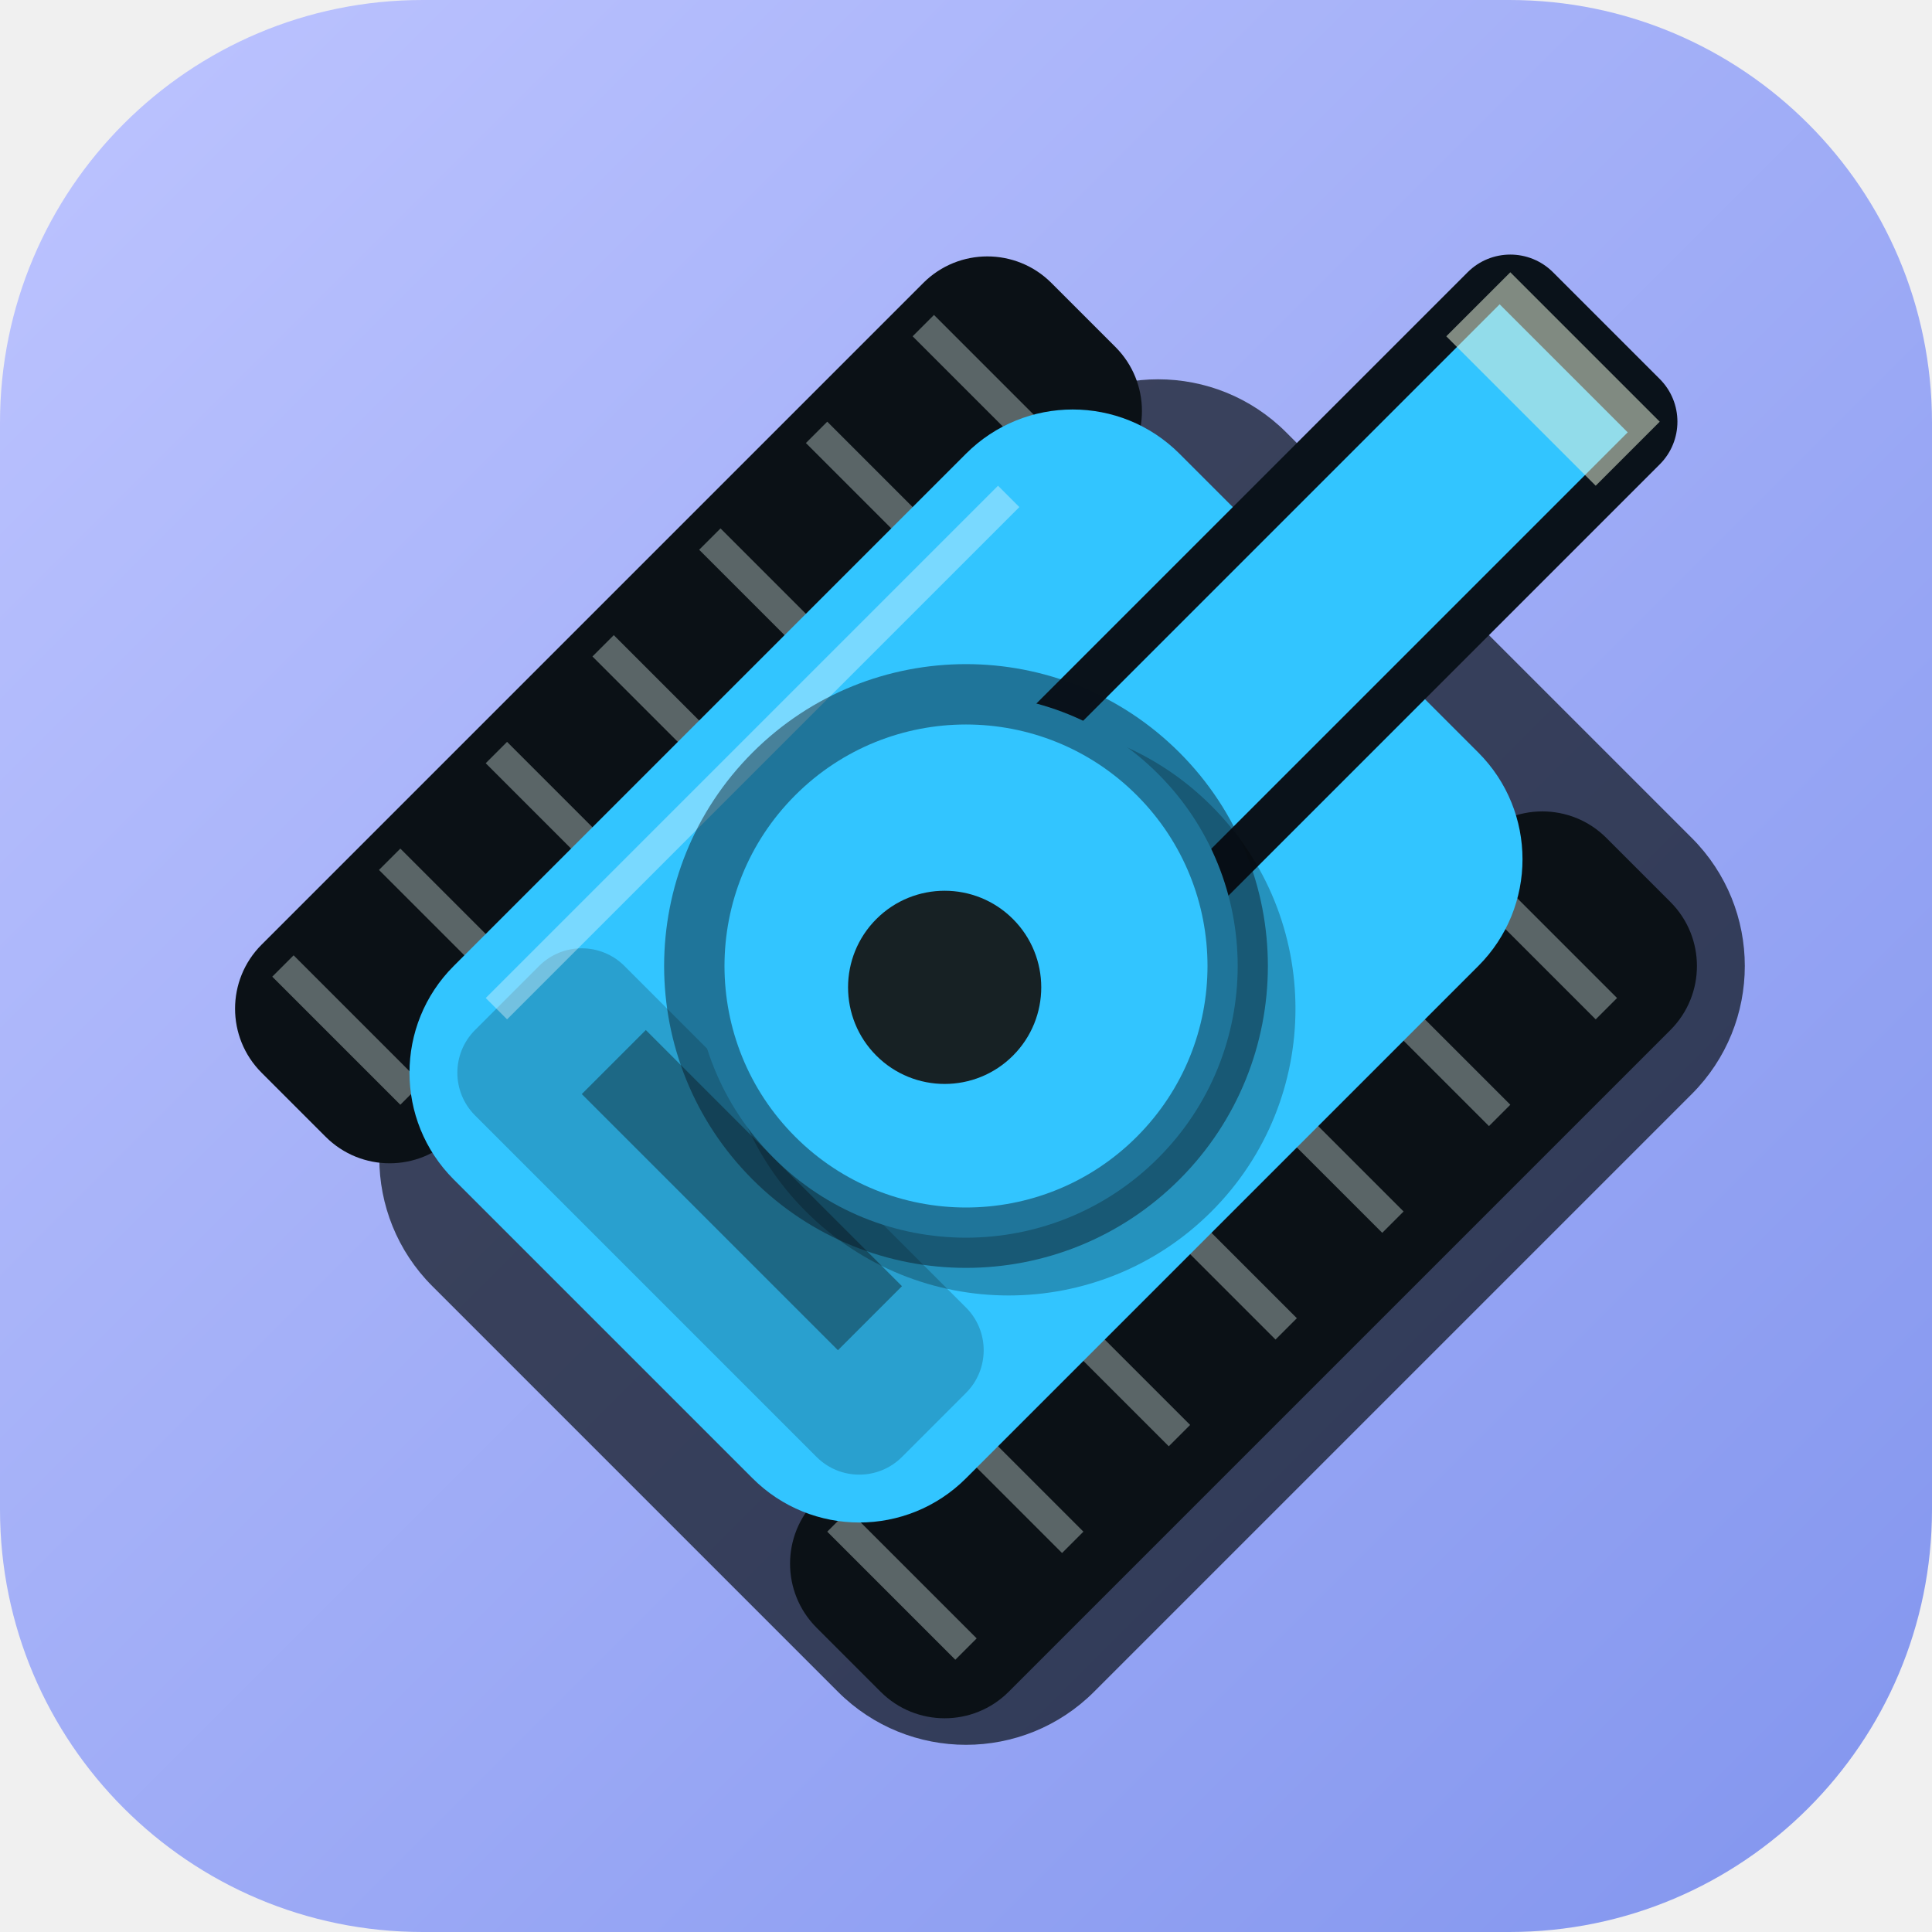
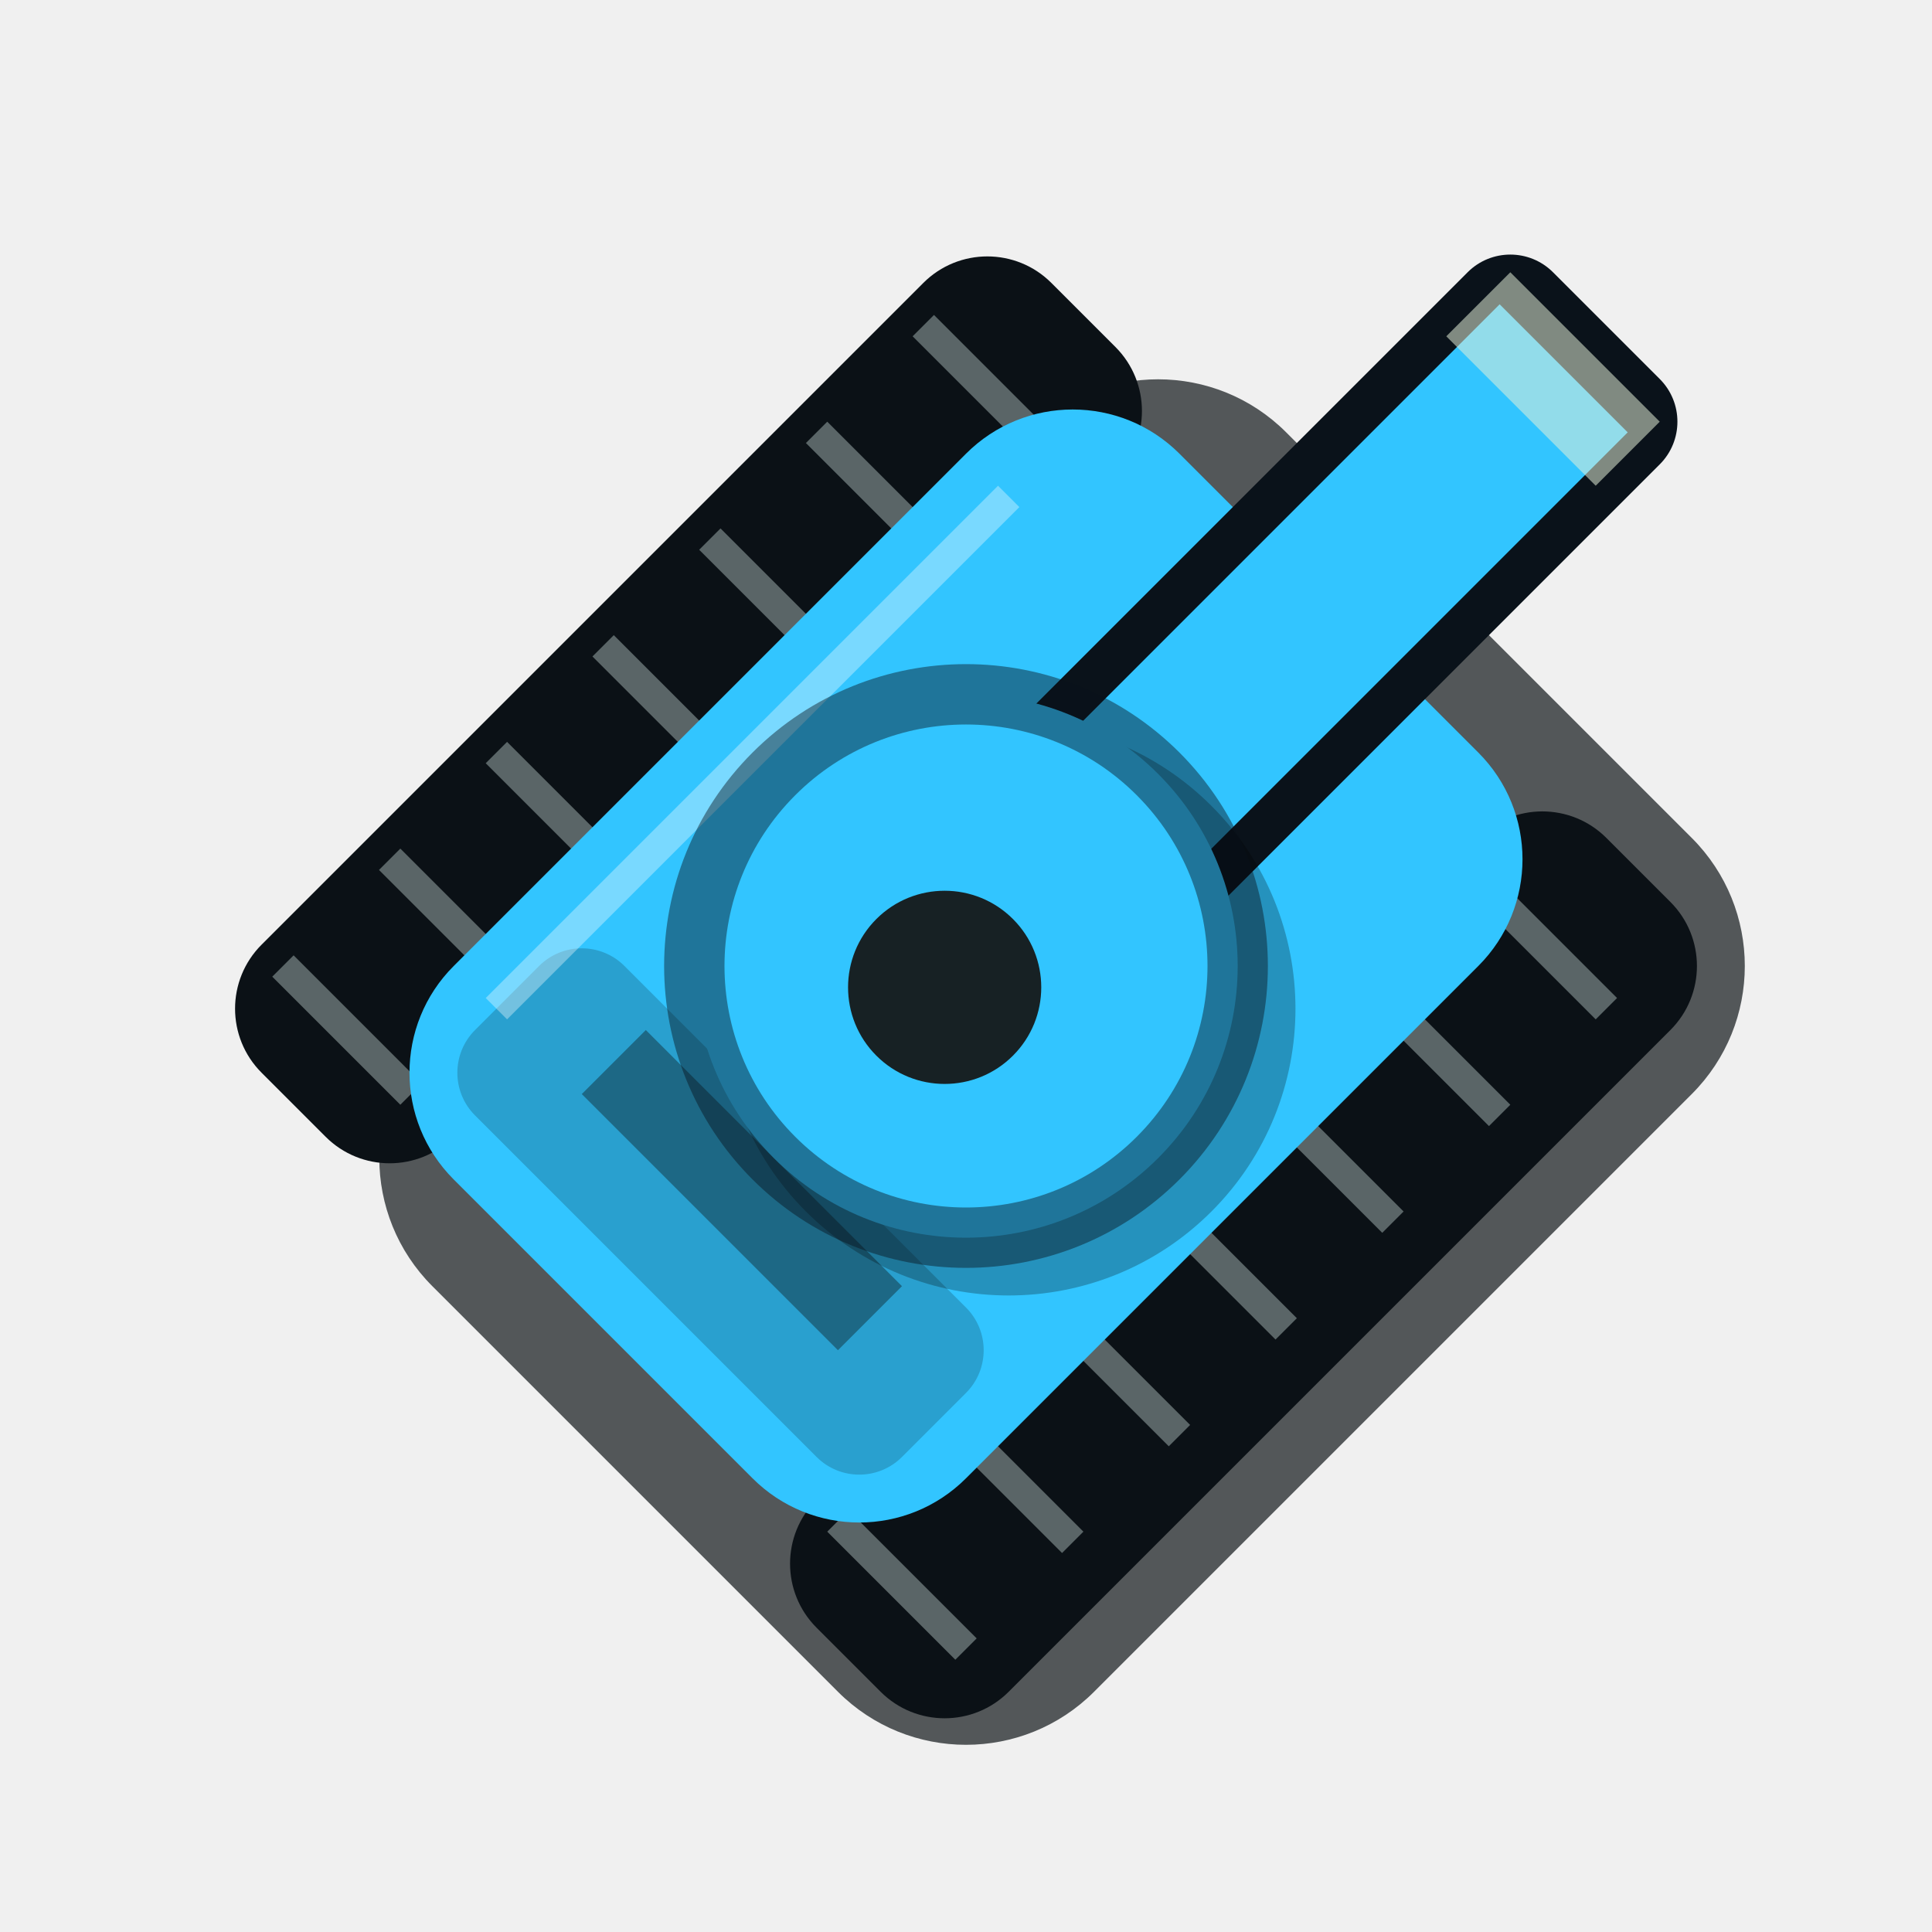
<svg xmlns="http://www.w3.org/2000/svg" viewBox="0 0 64 64">
-   <defs>
-     <linearGradient id="tile" x1="0" y1="0" x2="64" y2="64" gradientUnits="userSpaceOnUse">
-       <stop stop-color="#bdc4ff" />
-       <stop offset="1" stop-color="#8295ee" />
-     </linearGradient>
-   </defs>
-   <style>.bg{fill:url(#tile)}</style>
-   <rect id="icon-background" class="bg" width="64" height="64" rx="14" />
  <g id="tank" transform="translate(32 32) rotate(-45)">
    <rect x="-20" y="-11" width="40" height="31" rx="6" fill="#02080b" fill-opacity=".659" />
    <g fill="#0b1116">
      <rect x="-19" y="-17" width="37" height="9" rx="3" />
      <rect x="-19" y="9" width="37" height="9" rx="3" />
    </g>
    <path d="M-16-16v6m5-6v6m5-6v6m5-6v6m5-6v6m5-6v6m5-6v6M-16 10v6m5-6v6m5-6v6m5-6v6m5-6v6m5-6v6m5-6v6" fill="none" stroke="#849392" stroke-opacity=".65" stroke-width="1" />
    <rect x="-17" y="-12" width="34" height="24" rx="5" fill="#32c5ff" />
    <rect x="-15" y="-10" width="7" height="20" rx="2" fill="#000000" fill-opacity=".188" />
    <path d="M-12-10h24" fill="none" stroke="#ffffff" stroke-opacity=".345" stroke-width="1" />
    <rect x="-12" y="-6" width="3" height="12" fill="#0c1518" fill-opacity=".4" />
    <rect x="4" y="-4.5" width="26" height="9" rx="2" fill="#0a121a" />
    <rect x="5" y="-3" width="23" height="6" fill="#32c5ff" />
    <rect x="26" y="-3.5" width="3" height="7" fill="#e4f0d9" fill-opacity=".541" />
    <circle cx="0" cy="2" r="9.5" fill="#000000" fill-opacity=".259" />
    <circle cx="0" cy="0" r="9" fill="#32c5ff" stroke="#091219" stroke-opacity=".439" stroke-width="2" />
    <circle cx="-1" cy="0" r="3.2" fill="#172124" />
  </g>
</svg>
